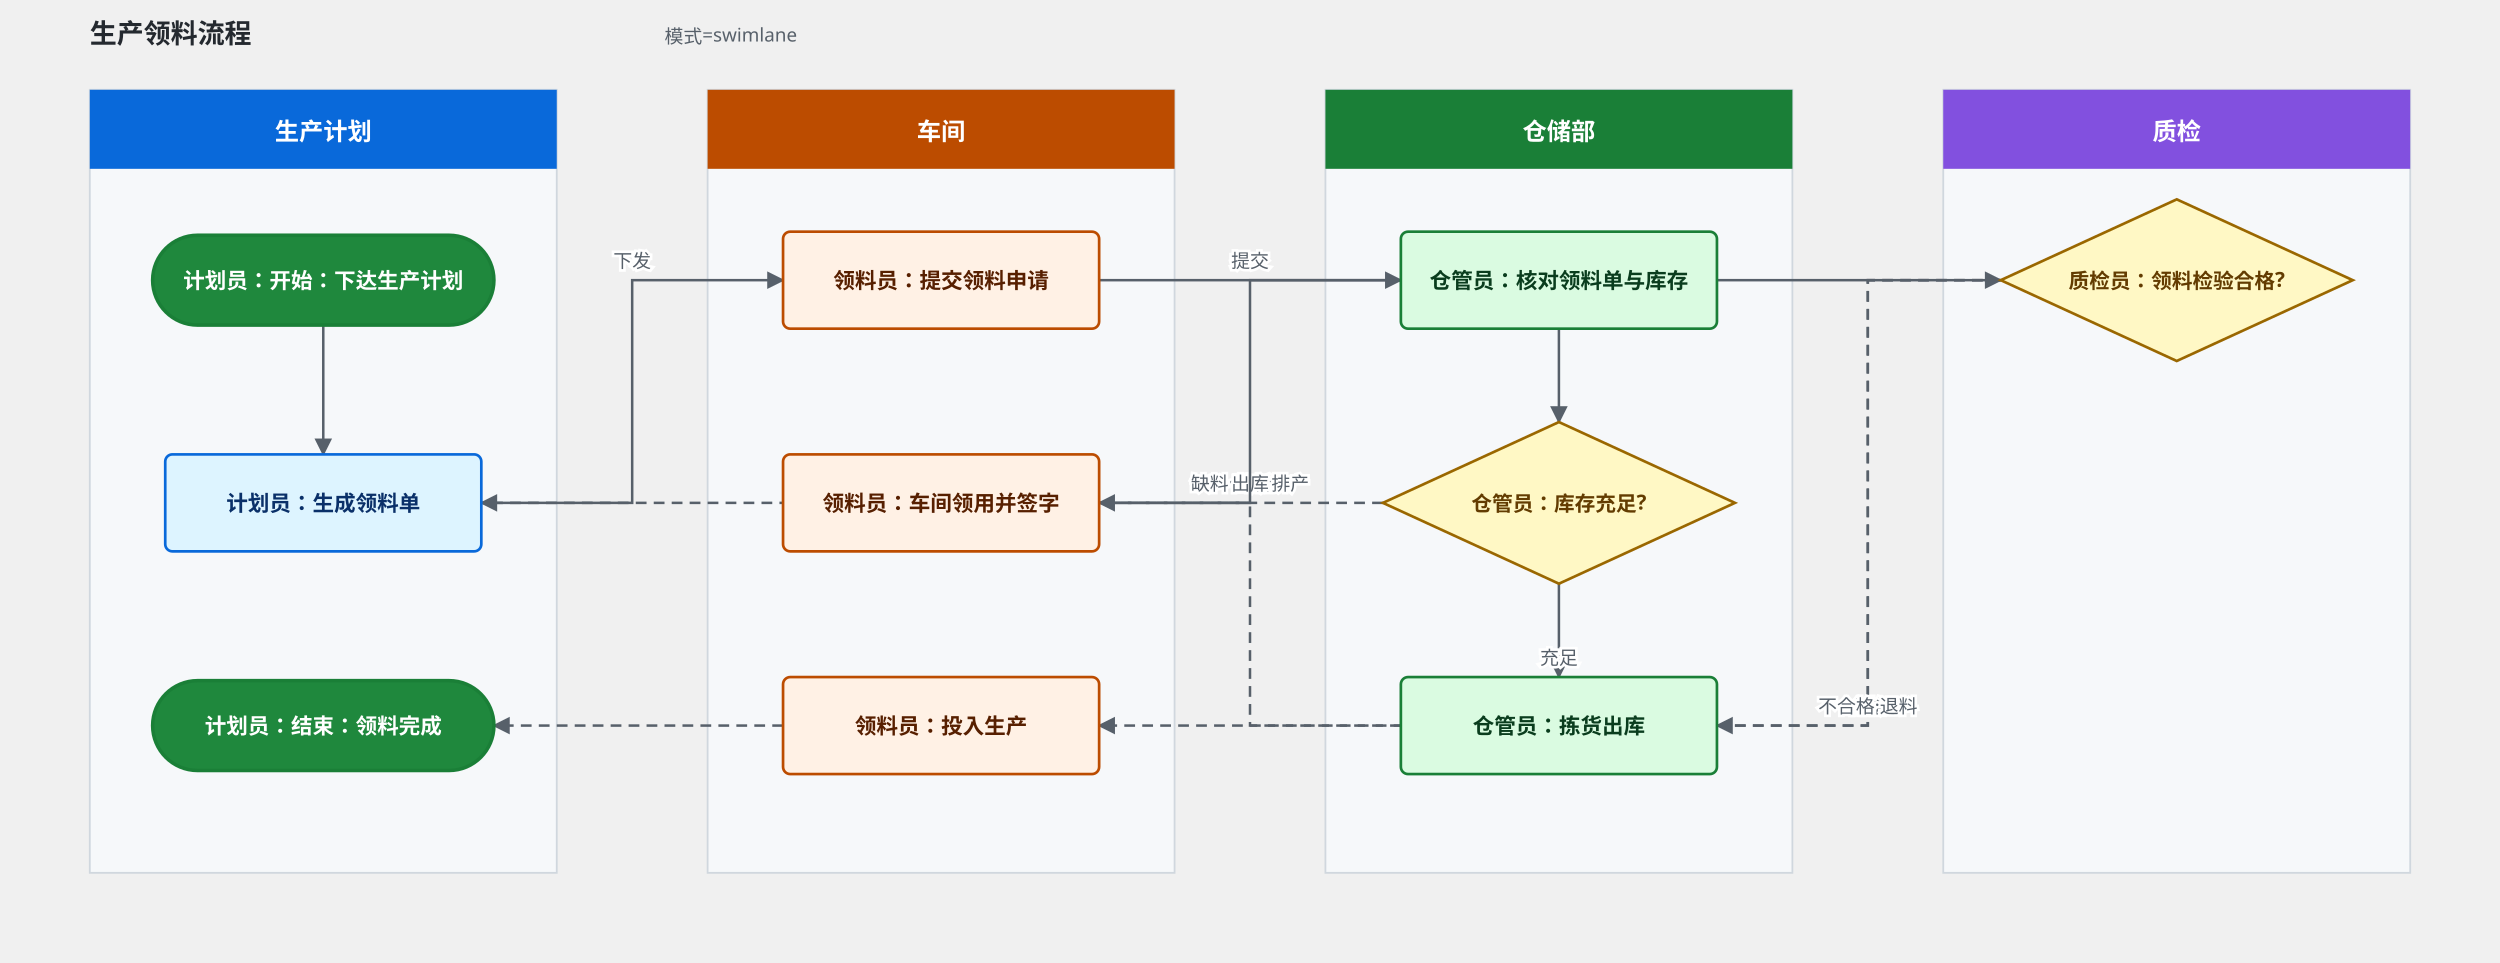
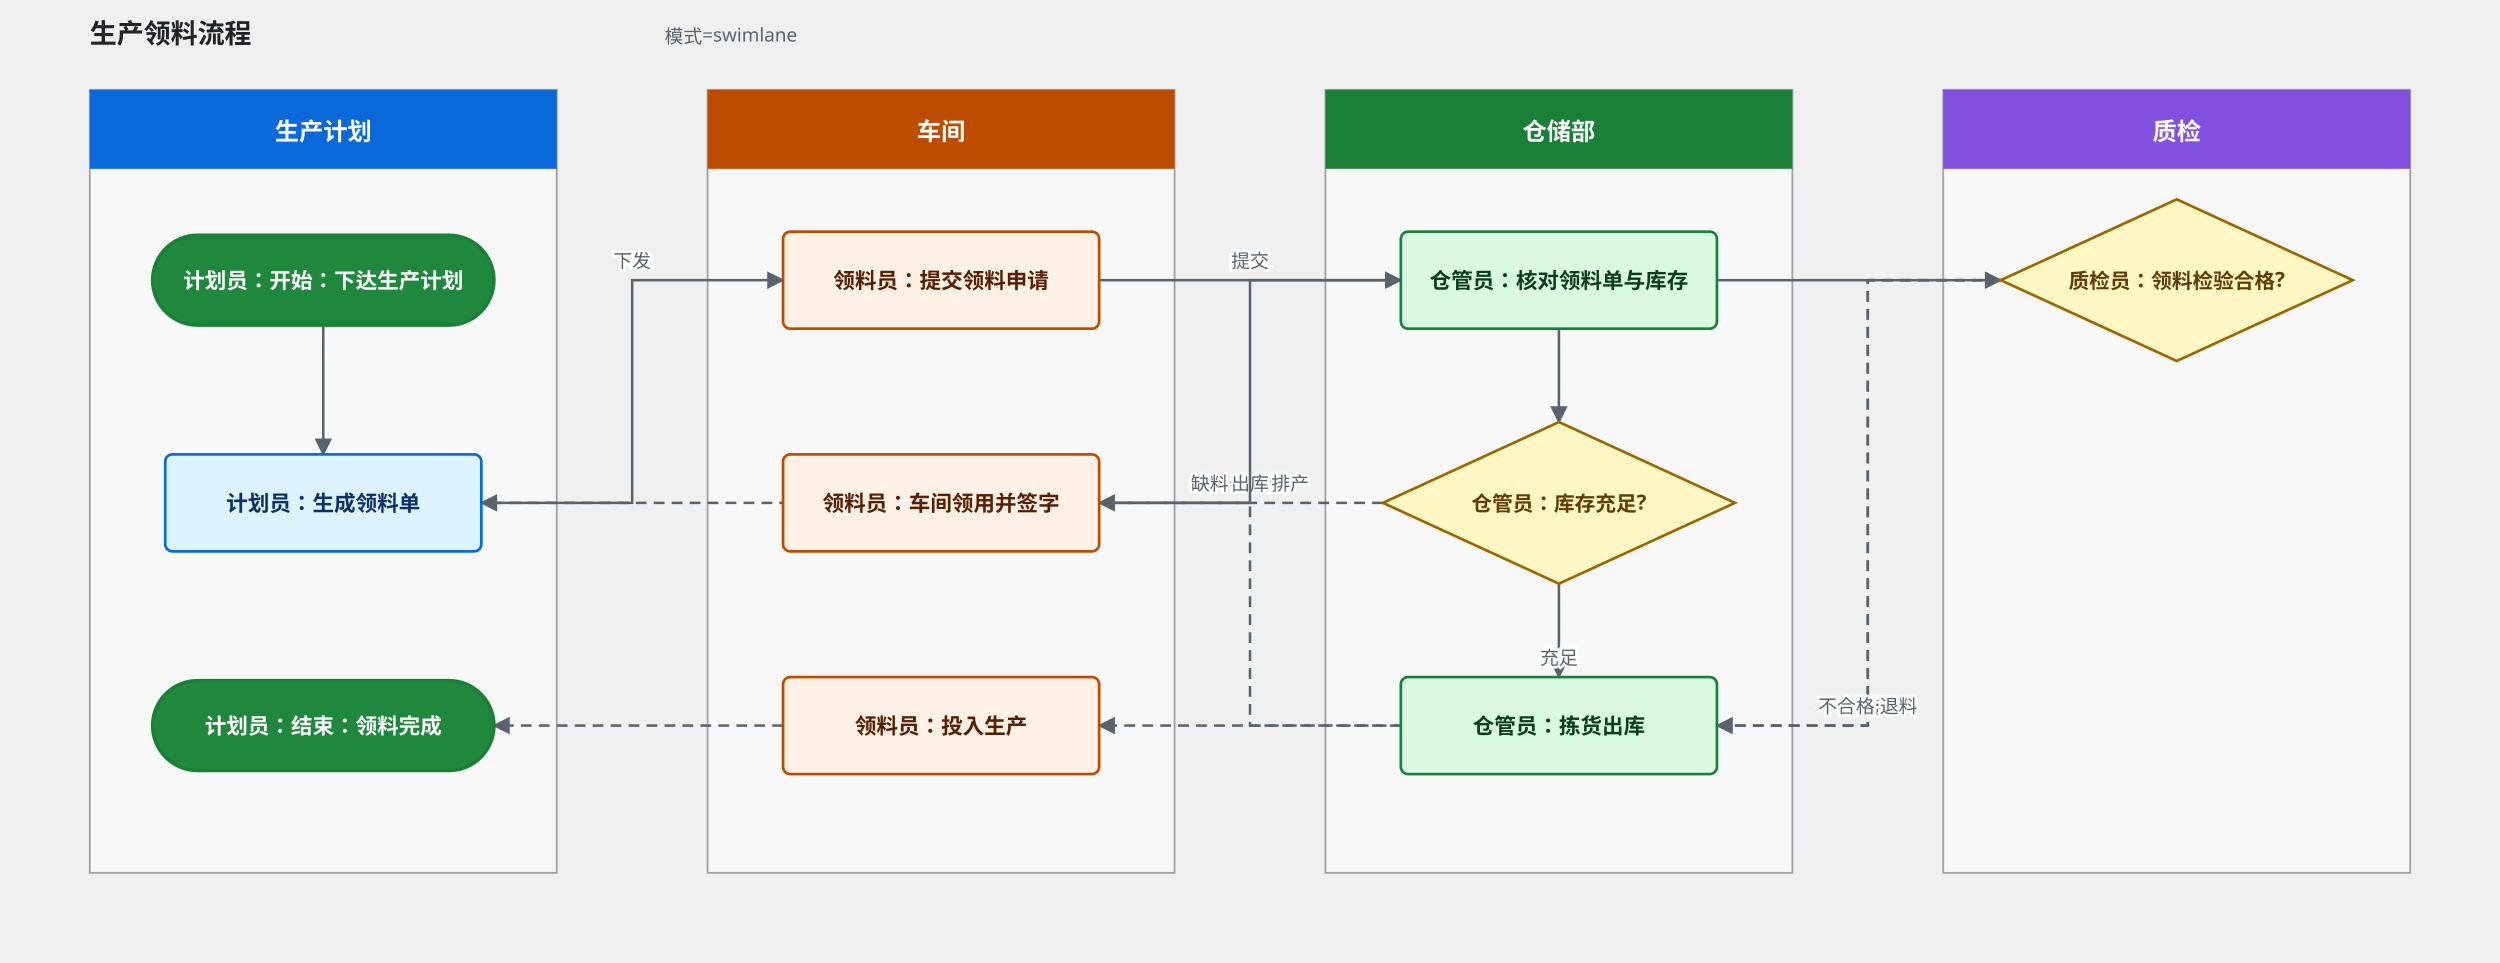
<svg xmlns="http://www.w3.org/2000/svg" viewBox="0 0 1392 536" width="1392" height="536" style="background:#ffffff;font-family:'Microsoft YaHei',system-ui,sans-serif">
  <defs>
    <marker id="arr" viewBox="0 0 10 10" refX="9" refY="5" markerWidth="7" markerHeight="7" orient="auto-start-reverse">
-       <path d="M0,0 L10,5 L0,10 z" fill="#57606a" />
+       <path d="M0,0 L10,5 L0,10 z" fill="#59636e" />
    </marker>
  </defs>
-   <rect x="50" y="50" width="260" height="436" fill="#f6f8fa" stroke="#d0d7de" stroke-width="1" />
+   <rect x="50" y="50" width="260" height="436" fill="#ffffff" stroke="#59636e" stroke-width="1" opacity="0.55" />
  <rect x="50" y="50" width="260" height="44" fill="#0969da" />
  <text x="180" y="78" text-anchor="middle" font-size="13.5" font-weight="700" fill="#ffffff">生产计划</text>
-   <rect x="394" y="50" width="260" height="436" fill="#f6f8fa" stroke="#d0d7de" stroke-width="1" />
+   <rect x="394" y="50" width="260" height="436" fill="#ffffff" stroke="#59636e" stroke-width="1" opacity="0.55" />
  <rect x="394" y="50" width="260" height="44" fill="#bc4c00" />
  <text x="524" y="78" text-anchor="middle" font-size="13.5" font-weight="700" fill="#ffffff">车间</text>
-   <rect x="738" y="50" width="260" height="436" fill="#f6f8fa" stroke="#d0d7de" stroke-width="1" />
+   <rect x="738" y="50" width="260" height="436" fill="#ffffff" stroke="#59636e" stroke-width="1" opacity="0.55" />
  <rect x="738" y="50" width="260" height="44" fill="#1a7f37" />
  <text x="868" y="78" text-anchor="middle" font-size="13.5" font-weight="700" fill="#ffffff">仓储部</text>
-   <rect x="1082" y="50" width="260" height="436" fill="#f6f8fa" stroke="#d0d7de" stroke-width="1" />
+   <rect x="1082" y="50" width="260" height="436" fill="#ffffff" stroke="#59636e" stroke-width="1" opacity="0.55" />
  <rect x="1082" y="50" width="260" height="44" fill="#8250df" />
  <text x="1212" y="78" text-anchor="middle" font-size="13.5" font-weight="700" fill="#ffffff">质检</text>
-   <path d="M 180 181 L 180 253" fill="none" stroke="#57606a" stroke-width="1.4" marker-end="url(#arr)" />
-   <path d="M 268 280 L 352 280 L 352 156 L 436 156" fill="none" stroke="#57606a" stroke-width="1.4" marker-end="url(#arr)" />
-   <text x="352" y="149" text-anchor="middle" font-size="10.5" fill="#57606a" paint-order="stroke" stroke="#ffffff" stroke-width="3">下发</text>
-   <path d="M 612 156 L 696 156 L 696 156 L 780 156" fill="none" stroke="#57606a" stroke-width="1.4" marker-end="url(#arr)" />
-   <text x="696" y="149" text-anchor="middle" font-size="10.5" fill="#57606a" paint-order="stroke" stroke="#ffffff" stroke-width="3">提交</text>
-   <path d="M 868 183 L 868 235" fill="none" stroke="#57606a" stroke-width="1.4" marker-end="url(#arr)" />
-   <path d="M 868 325 L 868 377" fill="none" stroke="#57606a" stroke-width="1.4" marker-end="url(#arr)" />
-   <text x="868" y="370" text-anchor="middle" font-size="10.5" fill="#57606a" paint-order="stroke" stroke="#ffffff" stroke-width="3">充足</text>
-   <path d="M 770 280 L 696 280 L 696 280 L 268 280" fill="none" stroke="#57606a" stroke-width="1.4" stroke-dasharray="6 4" marker-end="url(#arr)" />
-   <text x="696" y="273" text-anchor="middle" font-size="10.5" fill="#57606a" paint-order="stroke" stroke="#ffffff" stroke-width="3">缺料·重新排产</text>
-   <path d="M 780 404 L 696 404 L 696 280 L 612 280" fill="none" stroke="#57606a" stroke-width="1.4" stroke-dasharray="6 4" marker-end="url(#arr)" />
-   <text x="696" y="273" text-anchor="middle" font-size="10.5" fill="#57606a" paint-order="stroke" stroke="#ffffff" stroke-width="3">出库</text>
-   <path d="M 612 280 L 696 280 L 696 156 L 1114 156" fill="none" stroke="#57606a" stroke-width="1.4" marker-end="url(#arr)" />
-   <path d="M 1114 156 L 1040 156 L 1040 404 L 612 404" fill="none" stroke="#57606a" stroke-width="1.4" stroke-dasharray="6 4" marker-end="url(#arr)" />
-   <text x="1040" y="397" text-anchor="middle" font-size="10.5" fill="#57606a" paint-order="stroke" stroke="#ffffff" stroke-width="3">合格</text>
-   <path d="M 1114 156 L 1040 156 L 1040 404 L 956 404" fill="none" stroke="#57606a" stroke-width="1.4" stroke-dasharray="6 4" marker-end="url(#arr)" />
-   <text x="1040" y="397" text-anchor="middle" font-size="10.5" fill="#57606a" paint-order="stroke" stroke="#ffffff" stroke-width="3">不合格·退料</text>
-   <path d="M 436 404 L 352 404 L 352 404 L 275 404" fill="none" stroke="#57606a" stroke-width="1.4" stroke-dasharray="6 4" marker-end="url(#arr)" />
-   <g transform="translate(0,0)">
+   <path d="M 180 181 L 180 253" fill="none" stroke="#59636e" stroke-width="1.4" marker-end="url(#arr)" data-edge="1" data-eidx="0" />
+   <path d="M 268 280 L 352 280 L 352 156 L 436 156" fill="none" stroke="#59636e" stroke-width="1.4" marker-end="url(#arr)" data-edge="1" data-eidx="1" />
+   <text x="352" y="149" text-anchor="middle" font-size="10.5" fill="#59636e" paint-order="stroke" stroke="#ffffff" stroke-width="3">下发</text>
+   <path d="M 612 156 L 696 156 L 696 156 L 780 156" fill="none" stroke="#59636e" stroke-width="1.4" marker-end="url(#arr)" data-edge="1" data-eidx="2" />
+   <text x="696" y="149" text-anchor="middle" font-size="10.5" fill="#59636e" paint-order="stroke" stroke="#ffffff" stroke-width="3">提交</text>
+   <path d="M 868 183 L 868 235" fill="none" stroke="#59636e" stroke-width="1.4" marker-end="url(#arr)" data-edge="1" data-eidx="3" />
+   <path d="M 868 325 L 868 377" fill="none" stroke="#59636e" stroke-width="1.4" marker-end="url(#arr)" data-edge="1" data-eidx="4" />
+   <text x="868" y="370" text-anchor="middle" font-size="10.5" fill="#59636e" paint-order="stroke" stroke="#ffffff" stroke-width="3">充足</text>
+   <path d="M 770 280 L 696 280 L 696 280 L 268 280" fill="none" stroke="#59636e" stroke-width="1.4" stroke-dasharray="6 4" marker-end="url(#arr)" data-edge="1" data-eidx="5" />
+   <text x="696" y="273" text-anchor="middle" font-size="10.5" fill="#59636e" paint-order="stroke" stroke="#ffffff" stroke-width="3">缺料·重新排产</text>
+   <path d="M 780 404 L 696 404 L 696 280 L 612 280" fill="none" stroke="#59636e" stroke-width="1.4" stroke-dasharray="6 4" marker-end="url(#arr)" data-edge="1" data-eidx="6" />
+   <text x="696" y="273" text-anchor="middle" font-size="10.5" fill="#59636e" paint-order="stroke" stroke="#ffffff" stroke-width="3">出库</text>
+   <path d="M 612 280 L 696 280 L 696 156 L 1114 156" fill="none" stroke="#59636e" stroke-width="1.4" marker-end="url(#arr)" data-edge="1" data-eidx="7" />
+   <path d="M 1114 156 L 1040 156 L 1040 404 L 612 404" fill="none" stroke="#59636e" stroke-width="1.4" stroke-dasharray="6 4" marker-end="url(#arr)" data-edge="1" data-eidx="8" />
+   <text x="1040" y="397" text-anchor="middle" font-size="10.5" fill="#59636e" paint-order="stroke" stroke="#ffffff" stroke-width="3">合格</text>
+   <path d="M 1114 156 L 1040 156 L 1040 404 L 956 404" fill="none" stroke="#59636e" stroke-width="1.4" stroke-dasharray="6 4" marker-end="url(#arr)" data-edge="1" data-eidx="9" />
+   <text x="1040" y="397" text-anchor="middle" font-size="10.5" fill="#59636e" paint-order="stroke" stroke="#ffffff" stroke-width="3">不合格·退料</text>
+   <path d="M 436 404 L 352 404 L 352 404 L 275 404" fill="none" stroke="#59636e" stroke-width="1.4" stroke-dasharray="6 4" marker-end="url(#arr)" data-edge="1" data-eidx="10" />
+   <g transform="translate(0,0)" data-id="N1">
    <g fill="#1f883d" stroke="#1a7f37" stroke-width="2">
      <rect x="85" y="131" width="190" height="50" rx="25" ry="25" />
    </g>
    <text x="180" y="160.5" text-anchor="middle" font-size="12" font-weight="600" fill="#ffffff">计划员：开始：下达生产计划</text>
  </g>
-   <g transform="translate(0,0)">
+   <g transform="translate(0,0)" data-id="N2">
    <g fill="#ddf4ff" stroke="#0969da" stroke-width="1.5">
      <rect x="92" y="253" width="176" height="54" rx="4" />
    </g>
    <text x="180" y="284.5" text-anchor="middle" font-size="12" font-weight="600" fill="#0a3069">计划员：生成领料单</text>
  </g>
-   <g transform="translate(0,0)">
+   <g transform="translate(0,0)" data-id="N10">
    <g fill="#1f883d" stroke="#1a7f37" stroke-width="2">
      <rect x="85" y="379" width="190" height="50" rx="25" ry="25" />
    </g>
    <text x="180" y="408.5" text-anchor="middle" font-size="12" font-weight="600" fill="#ffffff">计划员：结束：领料完成</text>
  </g>
-   <g transform="translate(0,0)">
+   <g transform="translate(0,0)" data-id="N3">
    <g fill="#fff1e5" stroke="#bc4c00" stroke-width="1.5">
      <rect x="436" y="129" width="176" height="54" rx="4" />
    </g>
    <text x="524" y="160.5" text-anchor="middle" font-size="12" font-weight="600" fill="#571f00">领料员：提交领料申请</text>
  </g>
-   <g transform="translate(0,0)">
+   <g transform="translate(0,0)" data-id="N7">
    <g fill="#fff1e5" stroke="#bc4c00" stroke-width="1.5">
      <rect x="436" y="253" width="176" height="54" rx="4" />
    </g>
    <text x="524" y="284.5" text-anchor="middle" font-size="12" font-weight="600" fill="#571f00">领料员：车间领用并签字</text>
  </g>
-   <g transform="translate(0,0)">
+   <g transform="translate(0,0)" data-id="N9">
    <g fill="#fff1e5" stroke="#bc4c00" stroke-width="1.5">
      <rect x="436" y="377" width="176" height="54" rx="4" />
    </g>
    <text x="524" y="408.5" text-anchor="middle" font-size="12" font-weight="600" fill="#571f00">领料员：投入生产</text>
  </g>
-   <g transform="translate(0,0)">
+   <g transform="translate(0,0)" data-id="N4">
    <g fill="#dafbe1" stroke="#1a7f37" stroke-width="1.5">
      <rect x="780" y="129" width="176" height="54" rx="4" />
    </g>
    <text x="868" y="160.5" text-anchor="middle" font-size="12" font-weight="600" fill="#0a3d1e">仓管员：核对领料单与库存</text>
  </g>
-   <g transform="translate(0,0)">
+   <g transform="translate(0,0)" data-id="N5">
    <g fill="#fff8c5" stroke="#9a6700" stroke-width="1.5">
      <polygon points="868,235 966,280 868,325 770,280" />
    </g>
    <text x="868" y="284.5" text-anchor="middle" font-size="11.5" font-weight="600" fill="#633c01">仓管员：库存充足?</text>
  </g>
-   <g transform="translate(0,0)">
+   <g transform="translate(0,0)" data-id="N6">
    <g fill="#dafbe1" stroke="#1a7f37" stroke-width="1.5">
      <rect x="780" y="377" width="176" height="54" rx="4" />
    </g>
    <text x="868" y="408.5" text-anchor="middle" font-size="12" font-weight="600" fill="#0a3d1e">仓管员：拣货出库</text>
  </g>
-   <g transform="translate(0,0)">
+   <g transform="translate(0,0)" data-id="N8">
    <g fill="#fff8c5" stroke="#9a6700" stroke-width="1.5">
      <polygon points="1212,111 1310,156 1212,201 1114,156" />
    </g>
    <text x="1212" y="160.5" text-anchor="middle" font-size="11.5" font-weight="600" fill="#633c01">质检员：领料检验合格?</text>
  </g>
-   <text x="50" y="24" font-size="15" font-weight="700" fill="#24292f">生产领料流程</text>
-   <text x="370" y="24" font-size="10.5" fill="#57606a">模式=swimlane</text>
+   <text x="50" y="24" font-size="15" font-weight="700" fill="#1f2328">生产领料流程</text>
+   <text x="370" y="24" font-size="10.5" fill="#59636e">模式=swimlane</text>
</svg>
